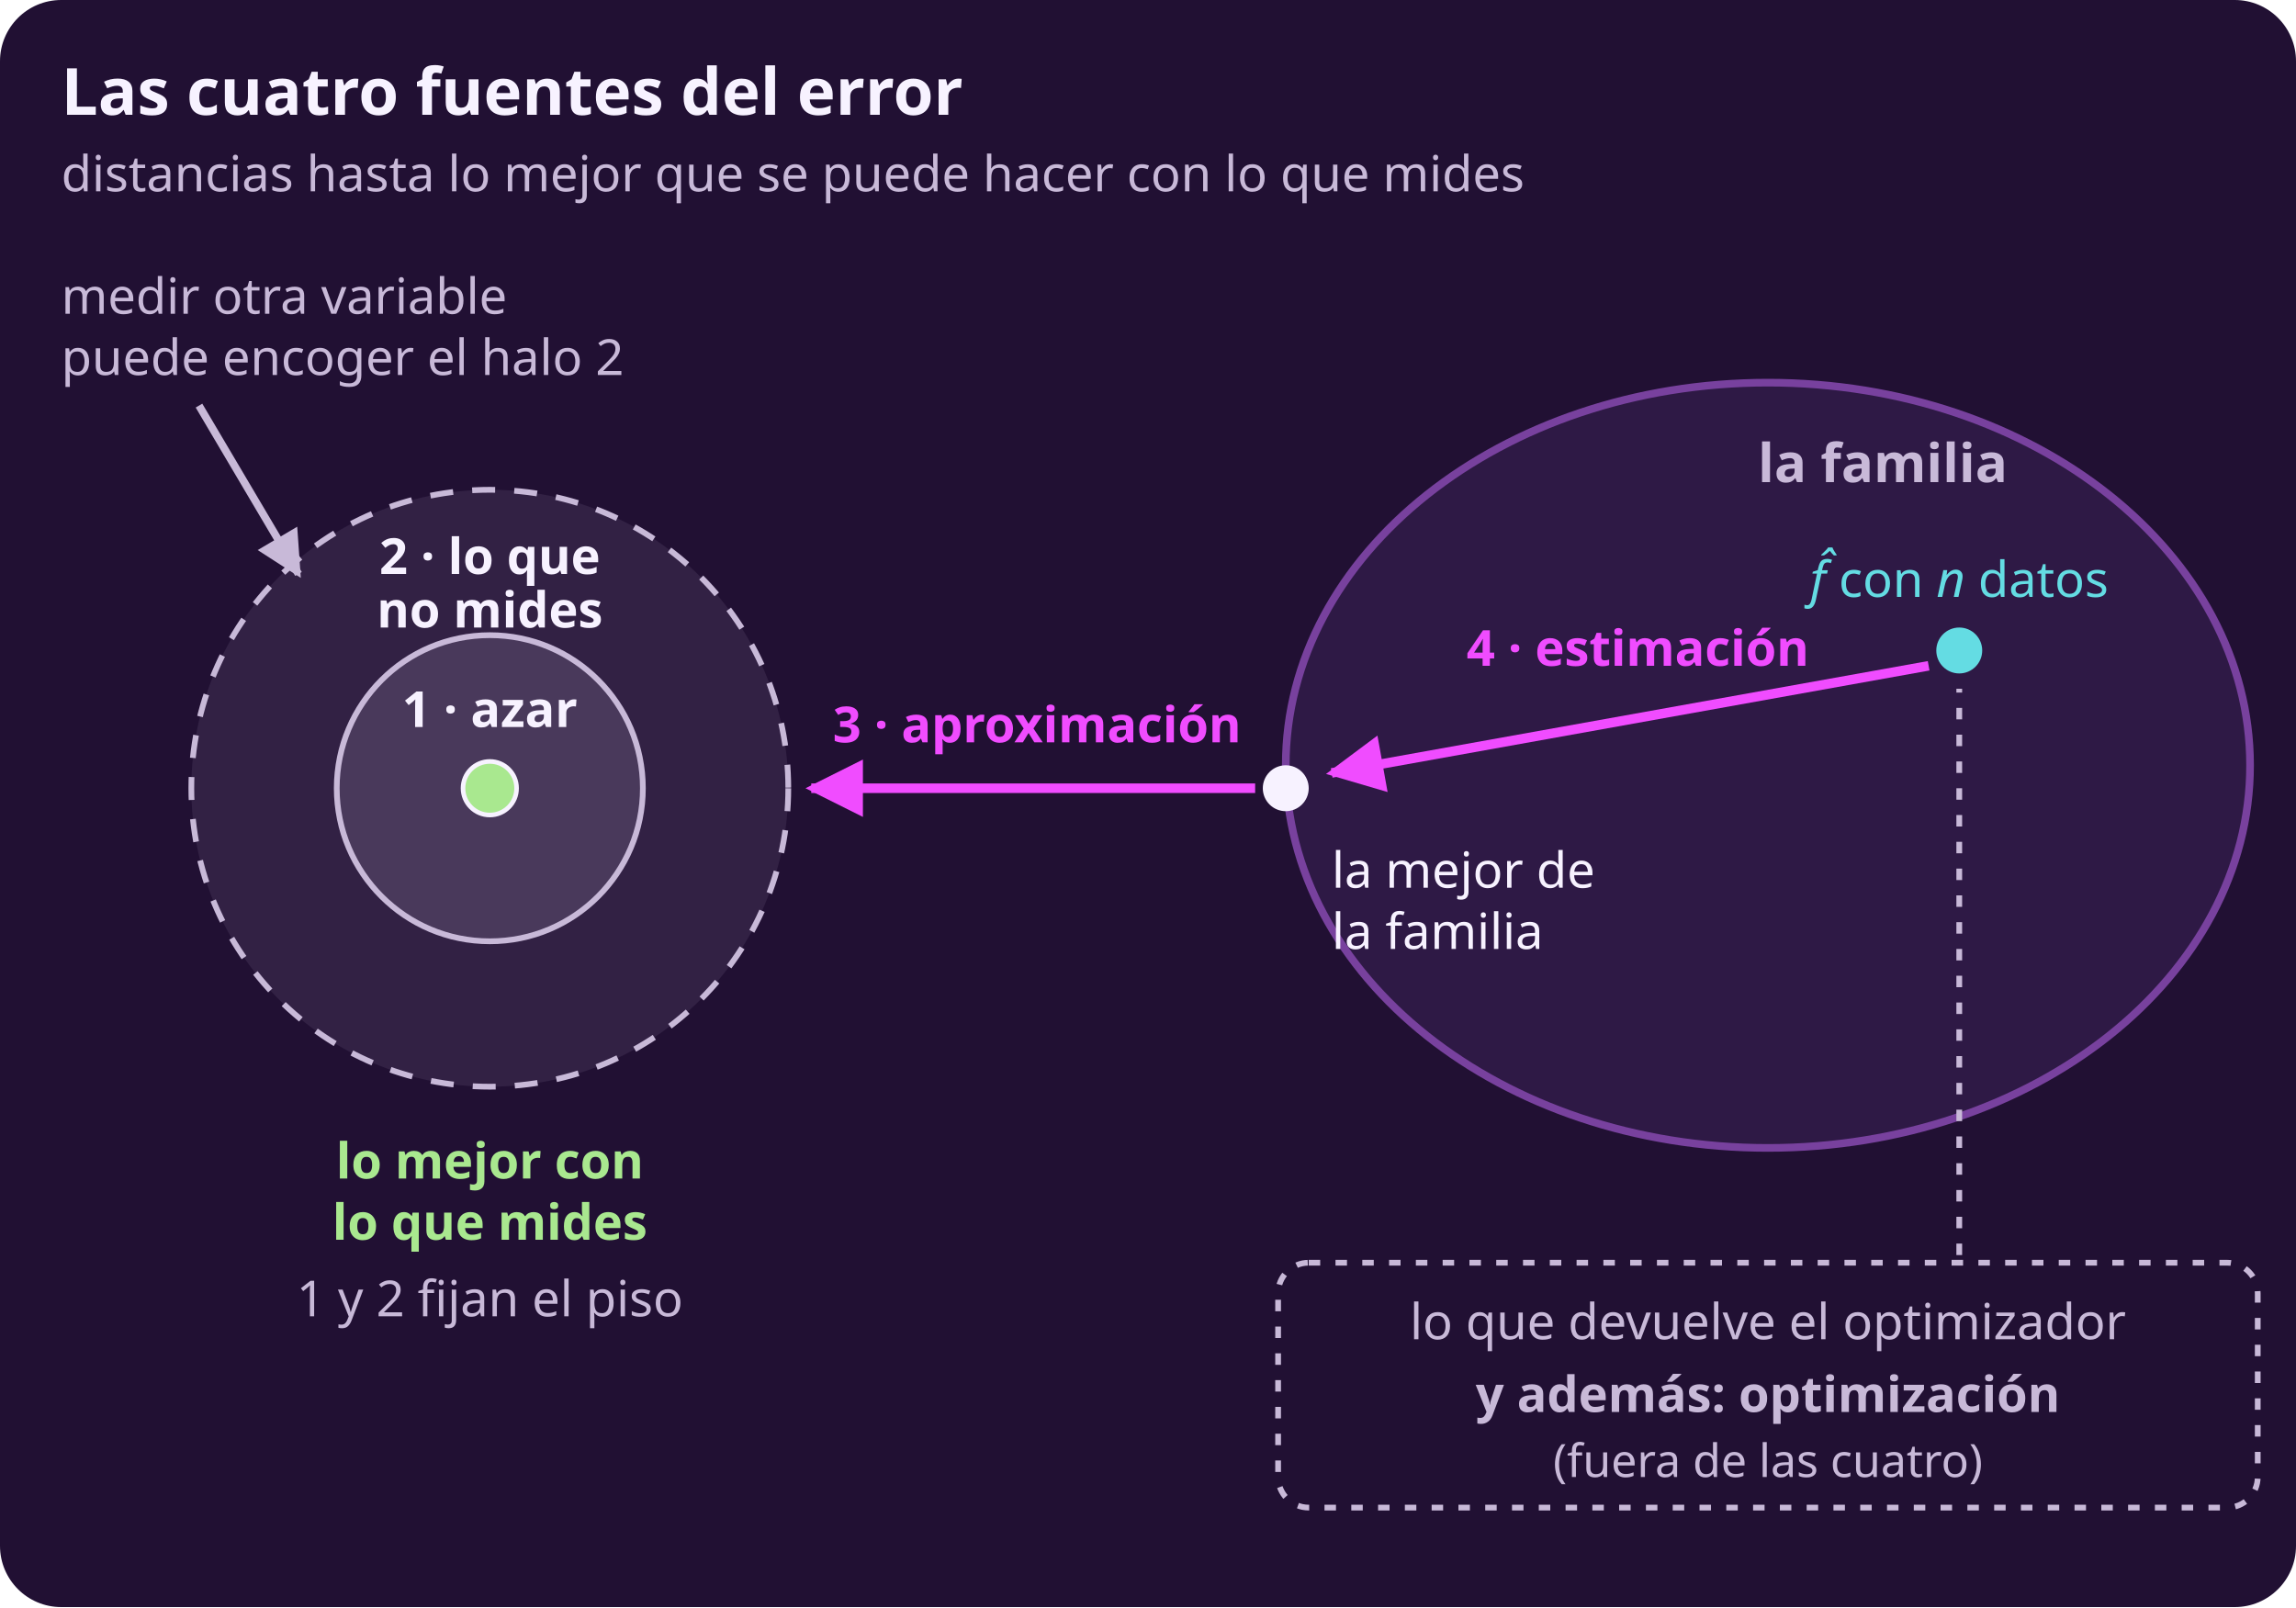
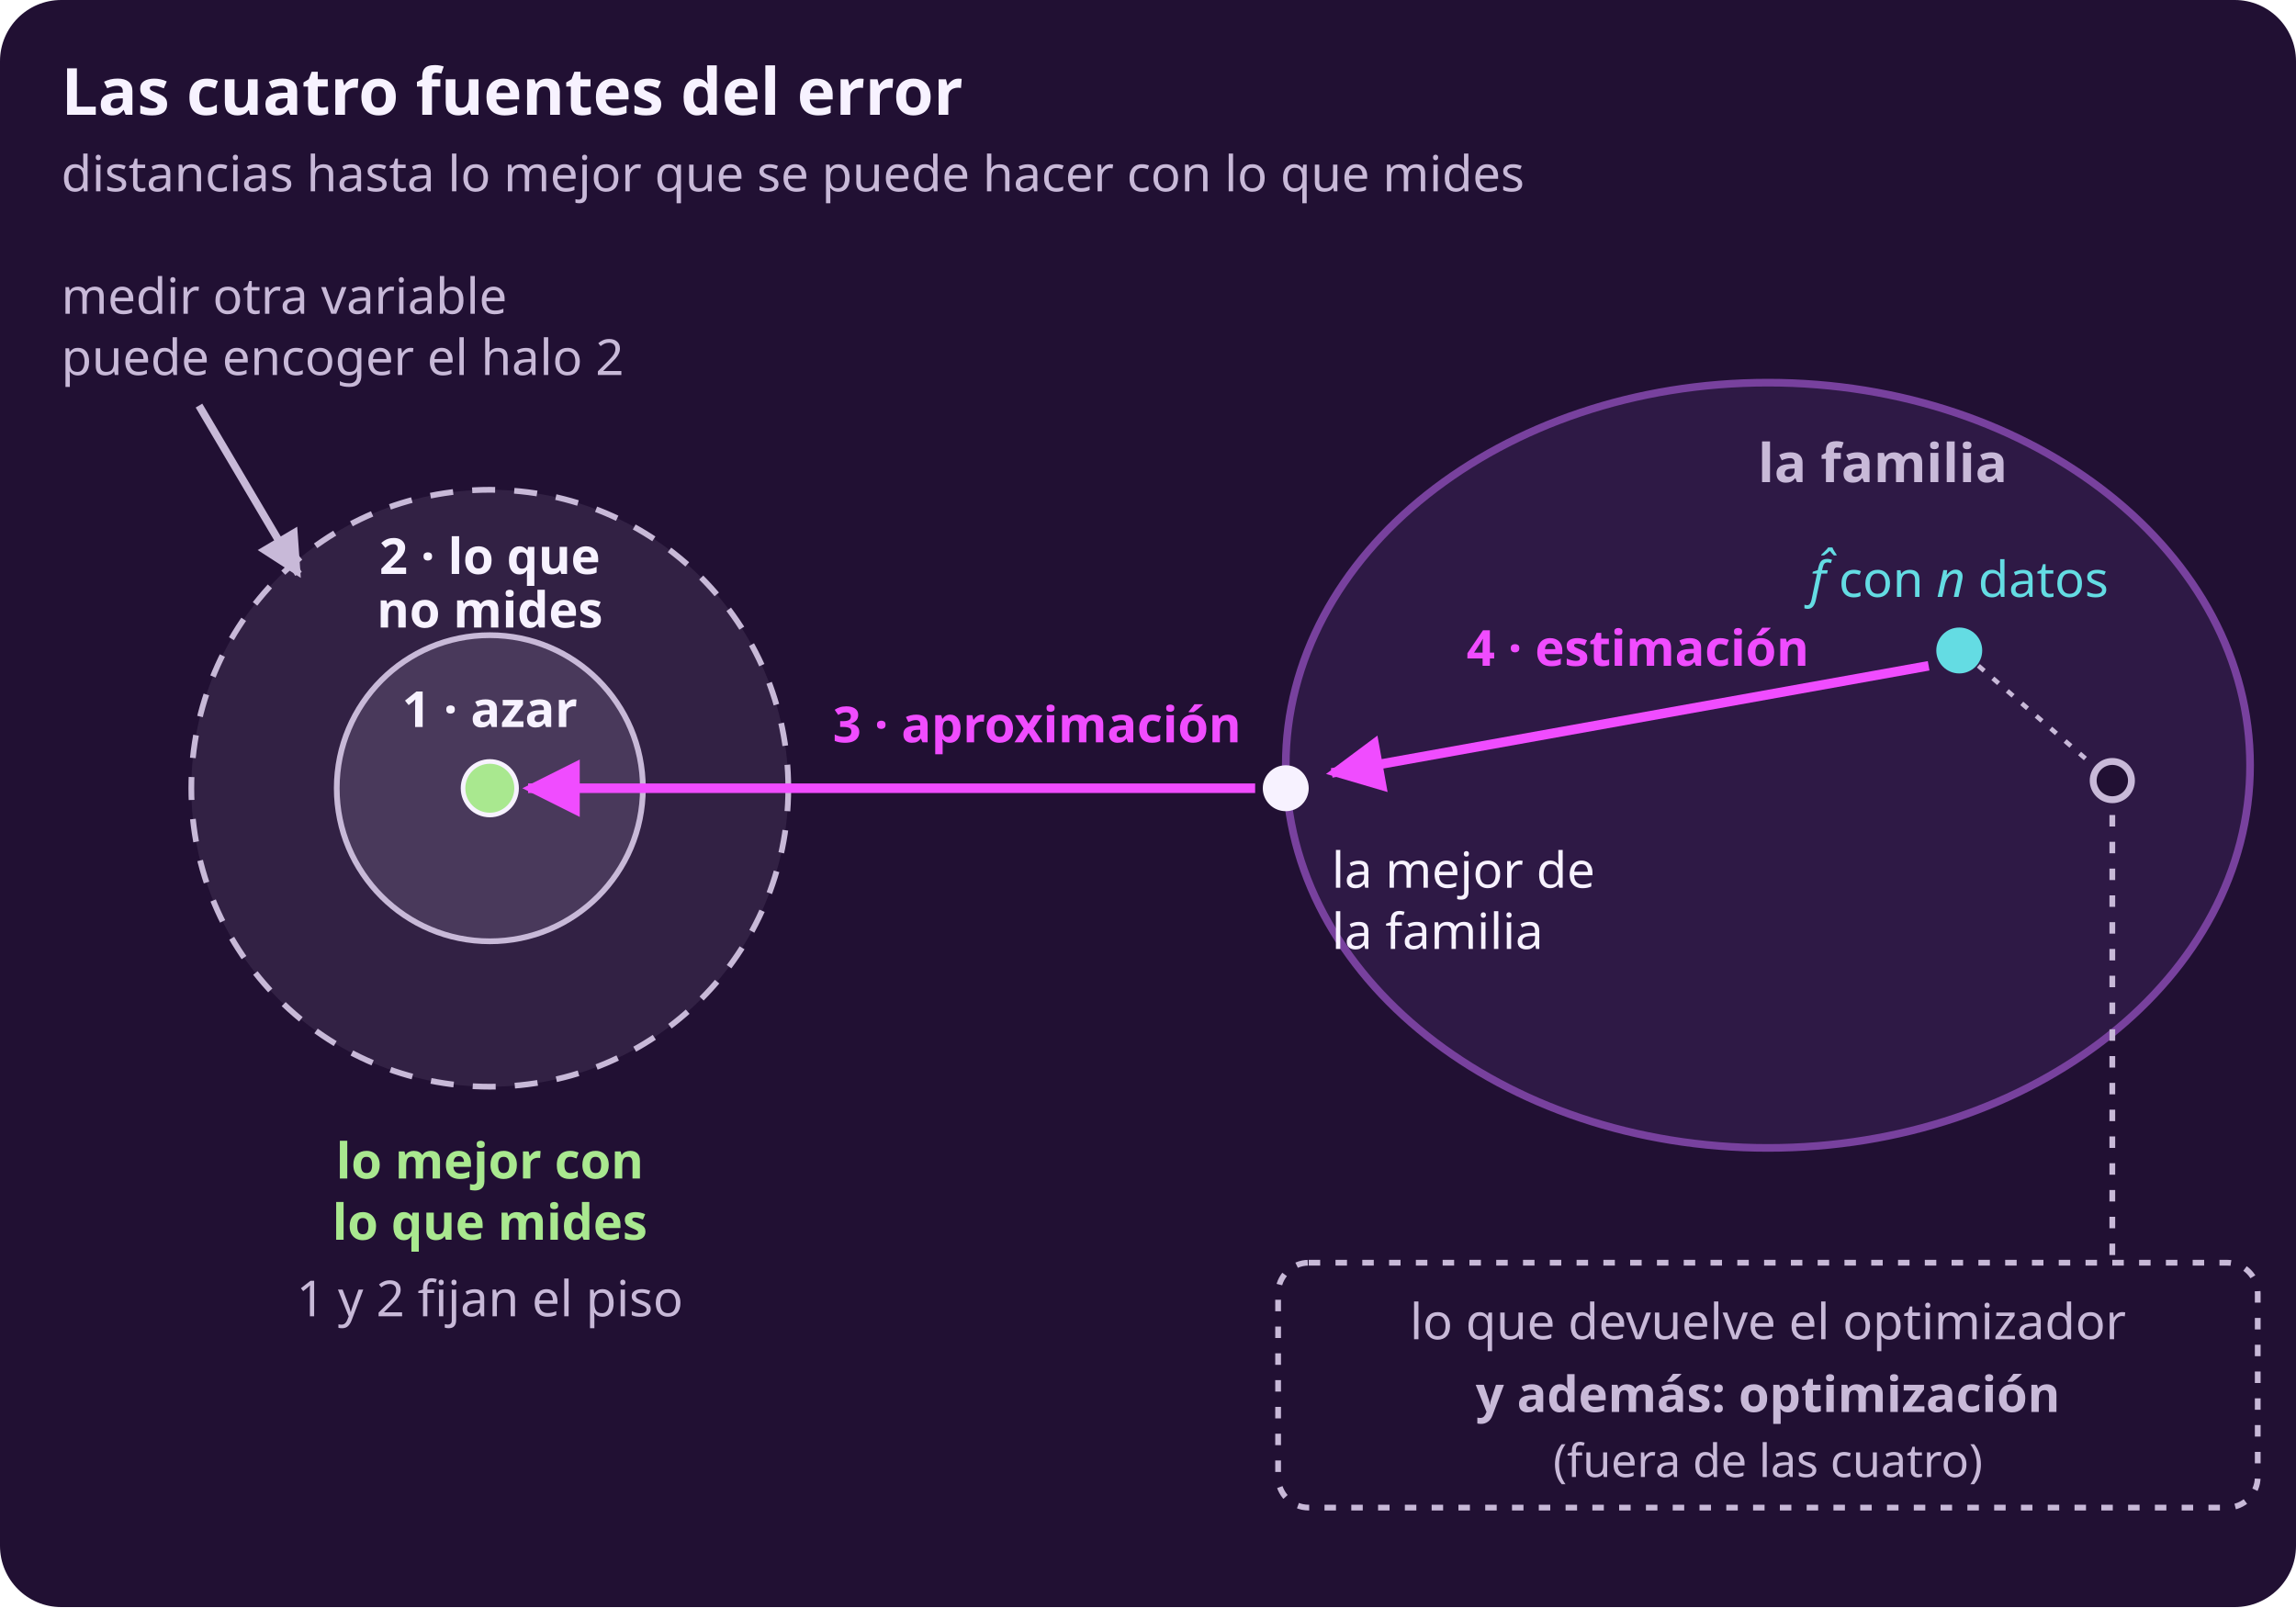
- <svg xmlns="http://www.w3.org/2000/svg" width="600" height="420" viewBox="0 0 600 420" role="img" aria-label="Diagrama de las cuatro fuentes del error. Al centro, lo mejor que se puede predecir con lo que mides, rodeado de dos halos: 1, el azar, y 2, lo que no mides, que puede encogerse al medir otra variable; las dos fijan el piso. A la derecha, el óvalo de la familia: la mejor de la familia, en su borde, está a una distancia de aproximación (3) del centro, y f gorro con n datos está a una distancia de estimación (4) de la mejor de la familia. Aparte, punteado y fuera de las cuatro: lo que devuelve el optimizador, el error de optimización.">
+ <svg xmlns="http://www.w3.org/2000/svg" width="600" height="420" viewBox="0 0 600 420" role="img" aria-label="Diagrama de las cuatro fuentes del error. Al centro, lo mejor que se puede predecir con lo que mides, rodeado de dos halos: 1, el azar, y 2, lo que no mides, que puede encogerse al medir otra variable; las dos fijan el piso. A la derecha, el óvalo de la familia: la mejor de la familia, en su borde, está a una distancia de aproximación (3) del centro, y f gorro con n datos está a una distancia de estimación (4) de la mejor de la familia. Junto a f gorro, un punto hueco: lo que devuelve el optimizador; la distancia entre los dos es el error de optimización, aparte, punteado y fuera de las cuatro.">
  <rect x="0" y="0" width="600" height="420" rx="16" fill="#211033" />
  <defs>
    <marker id="p" viewBox="0 0 10 10" refX="9" refY="5" markerWidth="6" markerHeight="6" orient="auto-start-reverse">
      <path d="M 0 0 L 10 5 L 0 10 z" fill="#f04cff" />
    </marker>
    <marker id="s" viewBox="0 0 10 10" refX="9" refY="5" markerWidth="6" markerHeight="6" orient="auto-start-reverse">
      <path d="M 0 0 L 10 5 L 0 10 z" fill="#c8b9d8" />
    </marker>
  </defs>
  <text x="16" y="30" fill="#f7f2ff" font-family="system-ui, sans-serif" font-size="17" text-anchor="start" font-weight="700">Las cuatro fuentes del error</text>
  <text x="16" y="50" fill="#c8b9d8" font-family="system-ui, sans-serif" font-size="13" text-anchor="start">distancias hasta lo mejor que se puede hacer con lo que mides</text>
  <circle cx="128" cy="206" r="78" fill="#322144" stroke="#c8b9d8" stroke-width="1.5" stroke-dasharray="6 5" />
  <circle cx="128" cy="206" r="40" fill="#49395b" stroke="#c8b9d8" stroke-width="1.5" />
  <circle cx="128" cy="206" r="7" fill="#a9e88f" stroke="#f7f2ff" stroke-width="1.2" />
  <text x="128" y="190" fill="#f7f2ff" font-family="system-ui, sans-serif" font-size="13" text-anchor="middle" font-weight="700">1 · azar</text>
  <text x="128" y="150" fill="#f7f2ff" font-family="system-ui, sans-serif" font-size="13" text-anchor="middle" font-weight="700">2 · lo que</text>
  <text x="128" y="164" fill="#f7f2ff" font-family="system-ui, sans-serif" font-size="13" text-anchor="middle" font-weight="700">no mides</text>
  <text x="128" y="308" fill="#a9e88f" font-family="system-ui, sans-serif" font-size="13" text-anchor="middle" font-weight="700">lo mejor con</text>
  <text x="128" y="324" fill="#a9e88f" font-family="system-ui, sans-serif" font-size="13" text-anchor="middle" font-weight="700">lo que mides</text>
  <text x="128" y="344" fill="#c8b9d8" font-family="system-ui, sans-serif" font-size="13" text-anchor="middle">1 y 2 fijan el piso</text>
  <text x="16" y="82" fill="#c8b9d8" font-family="system-ui, sans-serif" font-size="13" text-anchor="start">medir otra variable</text>
  <text x="16" y="98" fill="#c8b9d8" font-family="system-ui, sans-serif" font-size="13" text-anchor="start">puede encoger el halo 2</text>
  <line x1="52" y1="106" x2="78" y2="150" stroke="#c8b9d8" stroke-width="2" marker-end="url(#s)" />
  <ellipse cx="462" cy="200" rx="126" ry="100" fill="#2e1945" stroke="#78419e" stroke-width="2" />
  <text x="492" y="126" fill="#c8b9d8" font-family="system-ui, sans-serif" font-size="14" text-anchor="middle" font-weight="700">la familia</text>
  <circle cx="336" cy="206" r="6" fill="#f7f2ff" />
  <text x="348" y="232" fill="#f7f2ff" font-family="system-ui, sans-serif" font-size="13" text-anchor="start">la mejor de</text>
  <text x="348" y="248" fill="#f7f2ff" font-family="system-ui, sans-serif" font-size="13" text-anchor="start">la familia</text>
-   <line x1="328" y1="206" x2="212" y2="206" stroke="#f04cff" stroke-width="2.5" marker-end="url(#p)" />
+   <line x1="328" y1="206" x2="138" y2="206" stroke="#f04cff" stroke-width="2.5" marker-end="url(#p)" />
  <text x="271" y="194" fill="#f04cff" font-family="system-ui, sans-serif" font-size="13" text-anchor="middle" font-weight="700">3 · aproximación</text>
  <circle cx="512" cy="170" r="6" fill="#64dce3" />
  <text x="512" y="156" fill="#64dce3" font-family="system-ui, sans-serif" font-size="13" text-anchor="middle">
    <tspan font-style="italic">f̂</tspan> con <tspan font-style="italic">n</tspan> datos</text>
  <line x1="504" y1="174" x2="348" y2="202" stroke="#f04cff" stroke-width="2.5" marker-end="url(#p)" />
  <text x="428" y="174" fill="#f04cff" font-family="system-ui, sans-serif" font-size="13" text-anchor="middle" font-weight="700">4 · estimación</text>
  <rect x="334" y="330" width="256" height="64" rx="8" fill="#211033" stroke="#c8b9d8" stroke-width="1.5" stroke-dasharray="3 4" />
  <text x="462" y="350" fill="#c8b9d8" font-family="system-ui, sans-serif" font-size="13" text-anchor="middle">lo que devuelve el optimizador</text>
  <text x="462" y="369" fill="#c8b9d8" font-family="system-ui, sans-serif" font-size="13" text-anchor="middle" font-weight="700">y además: optimización</text>
  <text x="462" y="386" fill="#c8b9d8" font-family="system-ui, sans-serif" font-size="12" text-anchor="middle">(fuera de las cuatro)</text>
-   <line x1="512" y1="328" x2="512" y2="180" stroke="#c8b9d8" stroke-width="1.5" stroke-dasharray="3 4" />
+   <line x1="517" y1="174" x2="547" y2="200" stroke="#c8b9d8" stroke-width="1.2" stroke-dasharray="2 3" />
+   <circle cx="552" cy="204" r="5" fill="#211033" stroke="#c8b9d8" stroke-width="1.8" />
+   <line x1="552" y1="328" x2="552" y2="211" stroke="#c8b9d8" stroke-width="1.5" stroke-dasharray="3 4" />
</svg>
